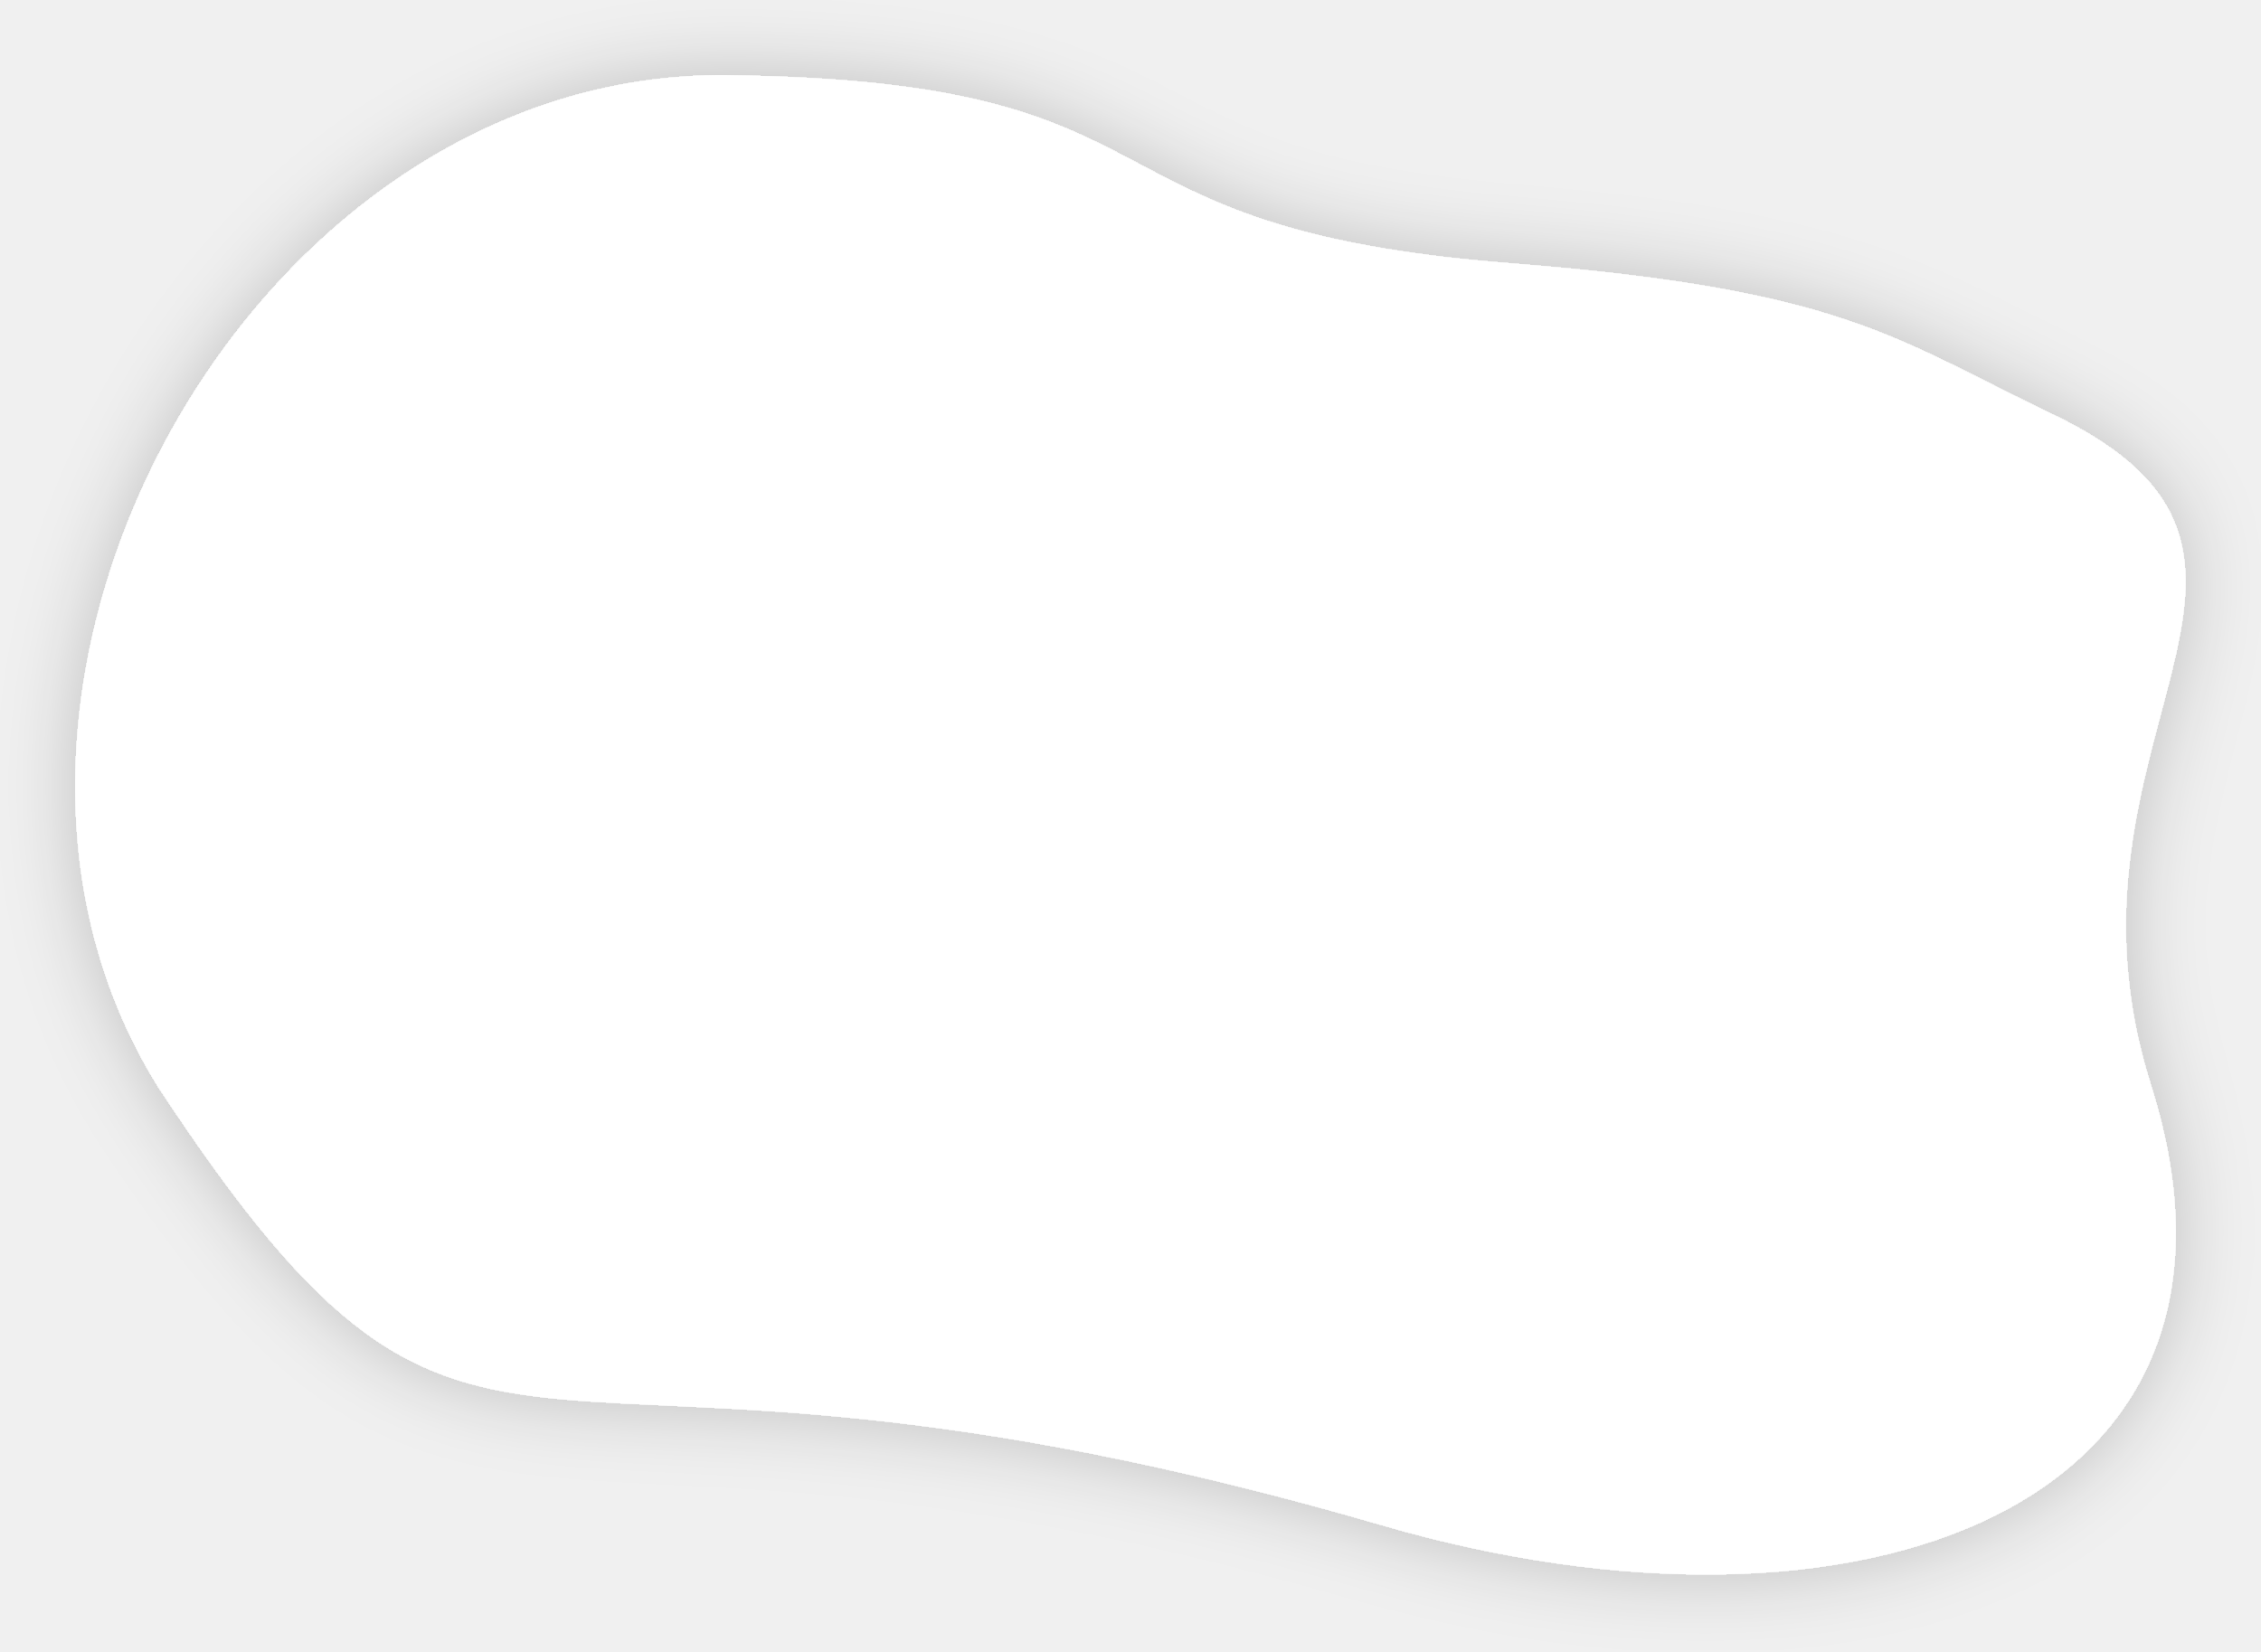
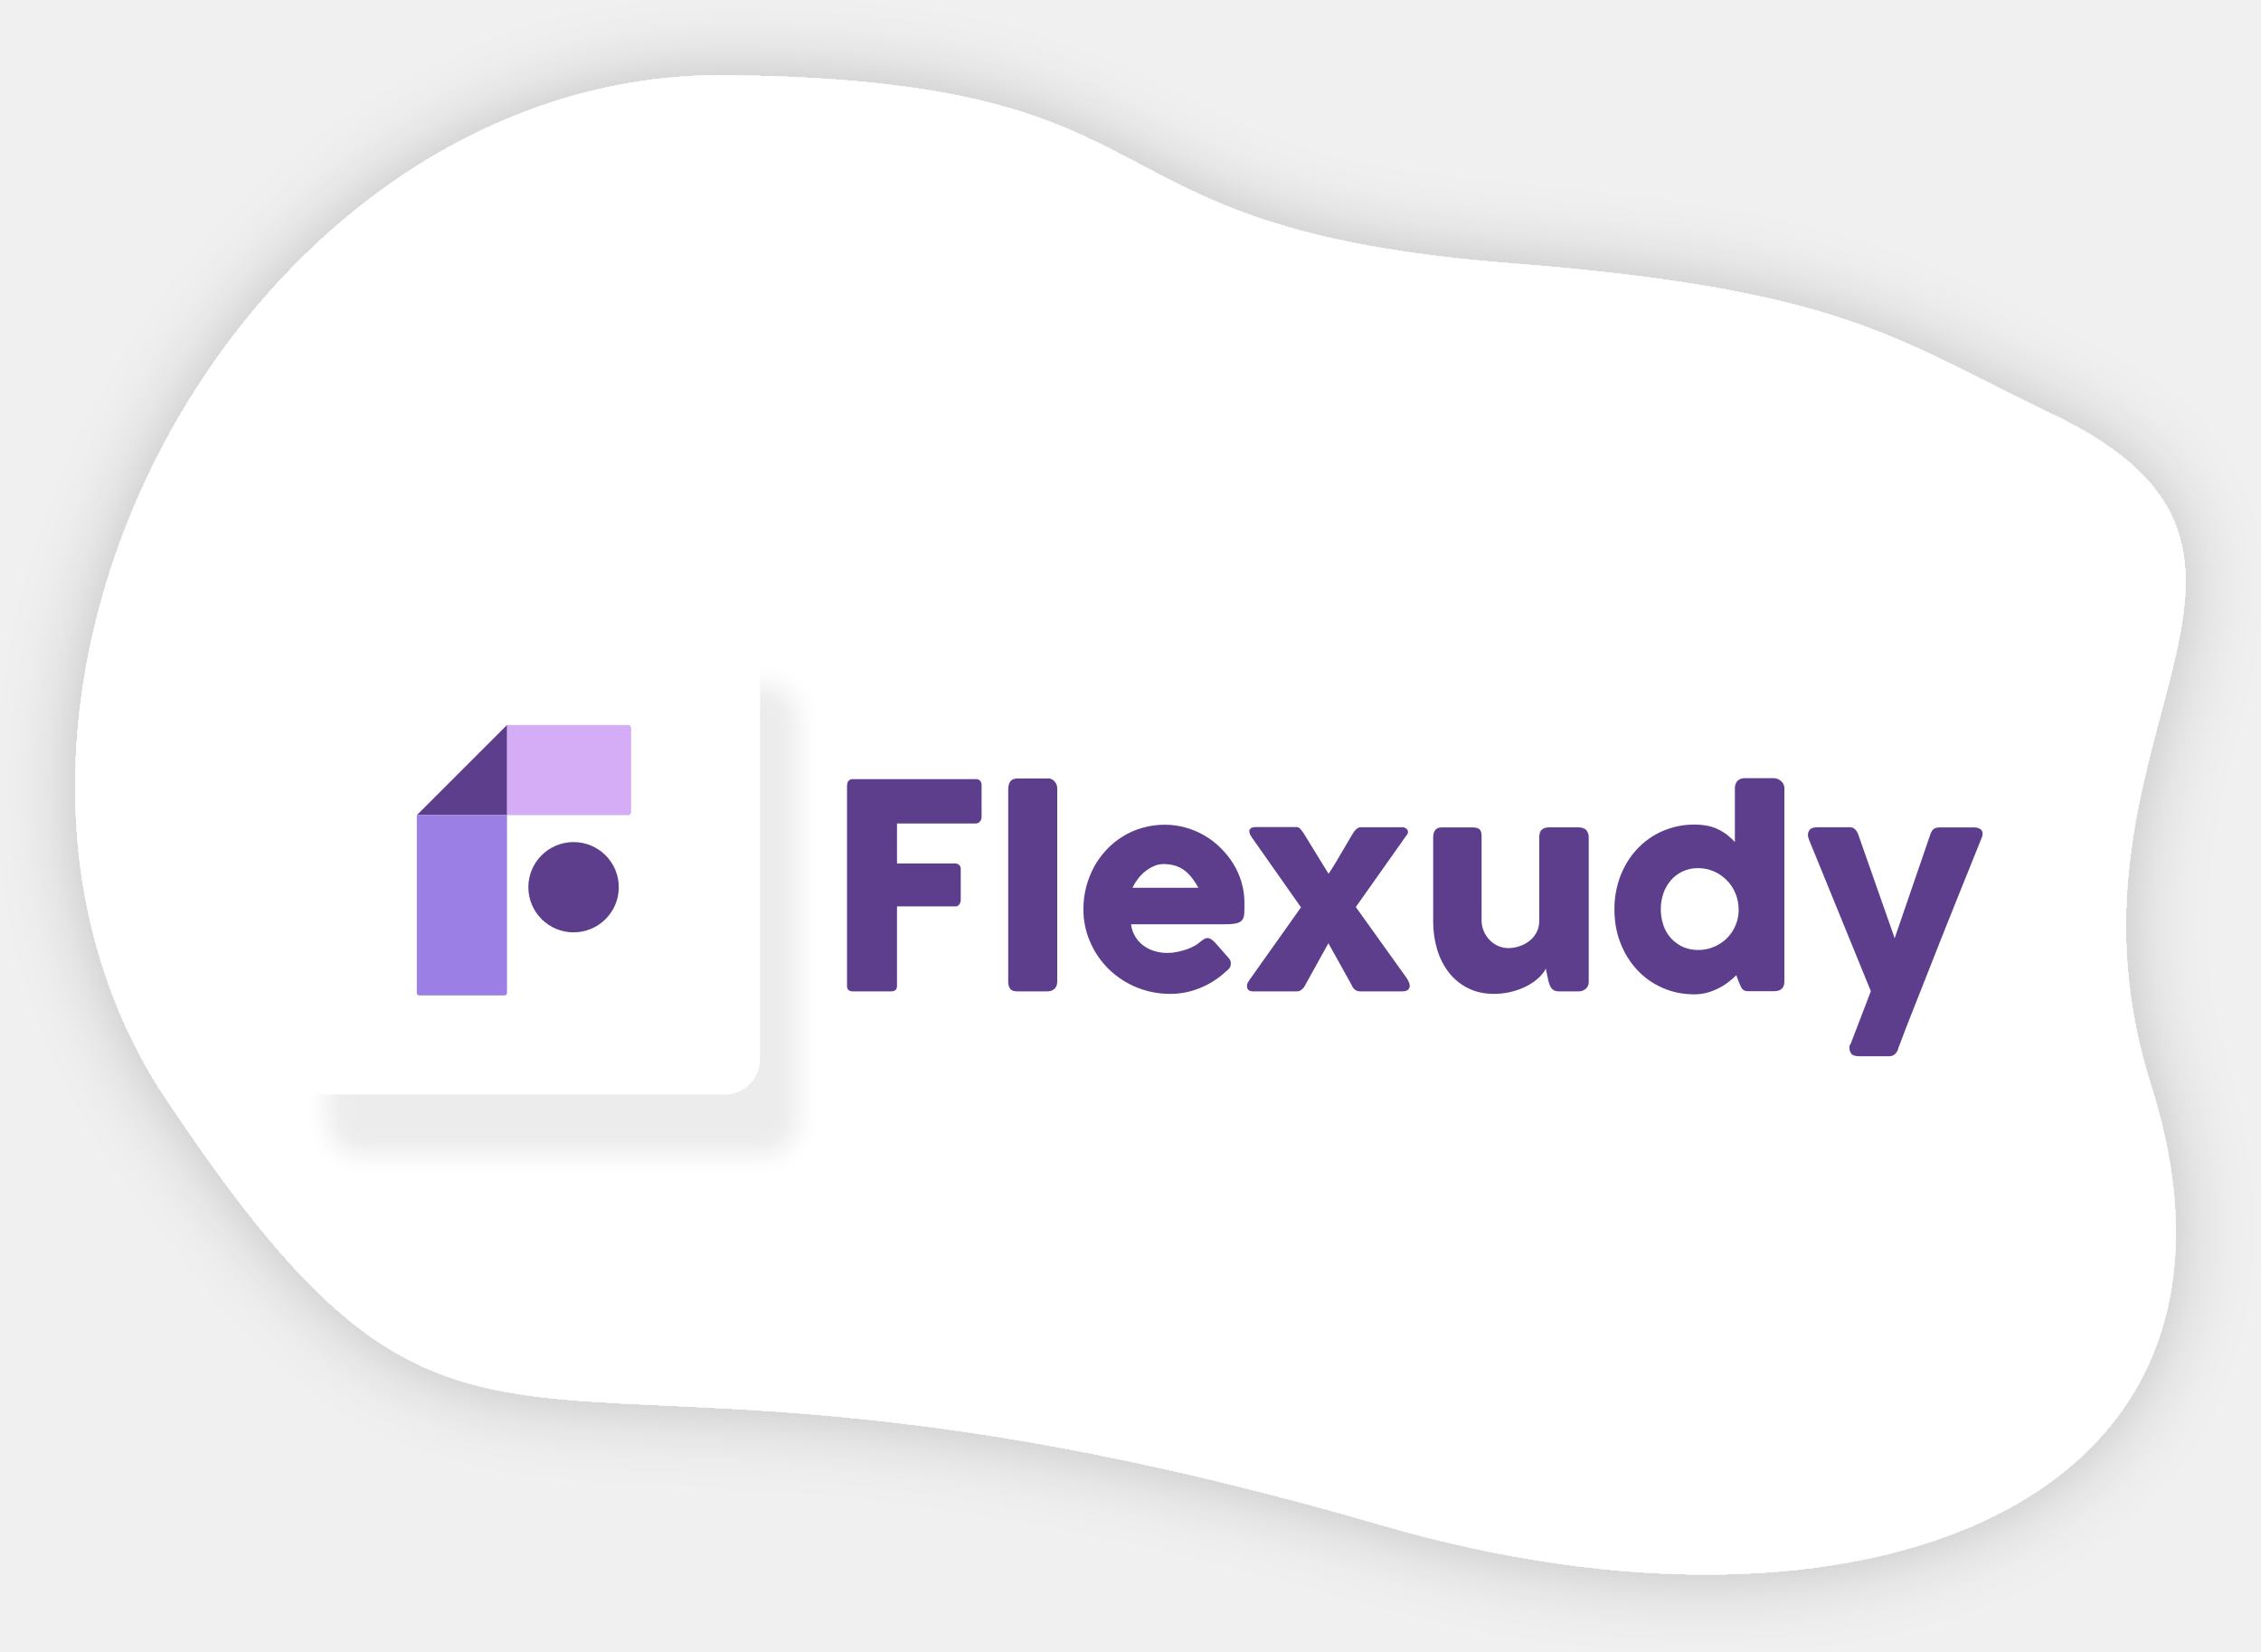
<svg xmlns="http://www.w3.org/2000/svg" width="601" height="439" viewBox="0 0 601 439" fill="none">
  <g filter="url(#filter0_d)">
    <path d="M193.366 20.01C66.865 18.51 -23.405 182.985 41.73 288.484C130.595 423.956 131.733 336.833 367.376 405.51C494.241 442.484 607.241 400.484 571.741 288.484C542.368 195.814 624.713 147.805 545.241 109.984C503.741 90.234 490.741 76.984 401.241 69.984C281.67 60.632 319.866 21.51 193.366 20.01Z" fill="white" />
  </g>
+   <g filter="url(#filter1_d)">
+     <path d="M192.638 166H86.375C81.197 166 77 170.197 77 175.375V281.625C77 286.803 81.197 291 86.375 291H192.638C197.815 291 202.013 286.803 202.013 281.625V175.375C202.013 170.197 197.815 166 192.638 166Z" fill="white" />
+   </g>
+   <path d="M134.803 192.717L110.794 216.716H134.803V192.717Z" fill="#5C3E8D" />
+   <path d="M110.794 216.716V263.977C110.792 264.066 110.809 264.155 110.842 264.238C110.876 264.321 110.926 264.396 110.989 264.46C111.053 264.523 111.128 264.573 111.211 264.606C111.294 264.64 111.383 264.656 111.473 264.655H134.094C134.183 264.656 134.272 264.64 134.355 264.606C134.438 264.573 134.514 264.523 134.577 264.46C134.641 264.396 134.691 264.321 134.724 264.238C134.758 264.155 134.775 264.066 134.773 263.977V216.716H110.794Z" fill="#9C7FE5" />
+   <path d="M167.76 215.92V193.542C167.76 193.437 167.74 193.334 167.7 193.237C167.66 193.14 167.601 193.052 167.527 192.978C167.453 192.904 167.365 192.845 167.268 192.806C167.171 192.766 167.067 192.746 166.962 192.746H134.802V216.716H166.933C167.04 216.719 167.146 216.701 167.246 216.663C167.346 216.624 167.437 216.566 167.514 216.492C167.591 216.418 167.653 216.329 167.695 216.231C167.737 216.132 167.759 216.027 167.76 215.92Z" fill="#D5ADF7" />
+   <path d="M152.462 247.879C159.1 247.879 164.481 242.507 164.481 235.879C164.481 229.252 159.1 223.88 152.462 223.88C145.824 223.88 140.443 229.252 140.443 235.879C140.443 242.507 145.824 247.879 152.462 247.879Z" fill="#5C3E8D" />
+   <path d="M225.19 208.721C225.19 208.221 225.315 207.846 225.565 207.596C225.811 207.323 226.155 207.158 226.523 207.138H259.375C259.917 207.138 260.291 207.304 260.541 207.596C260.807 207.941 260.939 208.37 260.916 208.805V217.266C260.91 217.677 260.763 218.075 260.5 218.391C260.208 218.766 259.834 218.933 259.292 218.933H238.431V229.561H253.837C254.232 229.551 254.616 229.684 254.92 229.936C255.211 230.186 255.378 230.561 255.378 231.104V239.315C255.368 239.719 255.238 240.111 255.003 240.44C254.885 240.617 254.724 240.76 254.534 240.855C254.344 240.95 254.132 240.993 253.92 240.982H238.431V262.113C238.431 263.113 237.89 263.572 236.849 263.572H226.398C225.565 263.447 225.148 262.988 225.148 262.113V208.721H225.19Z" fill="#5C3E8D" />
+   <path d="M268.036 209.597C268.011 208.93 268.201 208.273 268.577 207.722C268.952 207.222 269.577 206.972 270.451 206.972H278.862C279.11 206.988 279.352 207.059 279.569 207.18C279.84 207.309 280.081 207.494 280.276 207.722C280.513 207.959 280.697 208.243 280.818 208.555C280.974 208.894 281.046 209.266 281.026 209.639V260.946C281.026 261.821 280.776 262.488 280.276 262.905C279.777 263.363 279.152 263.572 278.361 263.572H270.408C269.534 263.572 268.868 263.363 268.534 262.905C268.16 262.447 267.993 261.78 267.993 260.946V209.597L268.036 209.597Z" fill="#5C3E8D" />
+   <path d="M325.83 258.319C323.848 260.162 321.548 261.63 319.043 262.654C316.51 263.71 313.792 264.248 311.049 264.238C308.01 264.247 304.998 263.667 302.179 262.529C299.455 261.429 296.967 259.816 294.851 257.777C292.728 255.742 291.029 253.305 289.855 250.609C288.593 247.791 287.954 244.735 287.981 241.647C287.979 239.665 288.23 237.689 288.73 235.771C289.217 233.932 289.916 232.155 290.812 230.477C291.712 228.83 292.817 227.303 294.102 225.934C295.378 224.563 296.835 223.371 298.432 222.392C300.05 221.385 301.802 220.614 303.637 220.099C305.572 219.543 307.577 219.262 309.591 219.266C311.463 219.261 313.326 219.513 315.129 220.016C316.892 220.507 318.585 221.222 320.167 222.142C321.735 223.046 323.177 224.153 324.456 225.434C325.739 226.703 326.871 228.115 327.829 229.644C328.769 231.163 329.498 232.804 329.994 234.52C330.51 236.252 330.776 238.048 330.785 239.855C330.785 241.064 330.785 242.022 330.743 242.773C330.702 243.523 330.535 244.148 330.202 244.566C329.869 245.024 329.369 245.316 328.62 245.482C327.87 245.649 326.788 245.732 325.33 245.732H300.639C300.785 246.951 301.201 248.122 301.856 249.16C302.512 250.198 303.39 251.077 304.428 251.733C305.323 252.31 306.308 252.733 307.343 252.983C308.296 253.223 309.275 253.349 310.258 253.358C311.11 253.356 311.961 253.272 312.797 253.108C313.655 252.93 314.503 252.708 315.337 252.441C316.112 252.166 316.863 251.832 317.586 251.441C318.168 251.112 318.713 250.721 319.21 250.273C319.513 250.029 319.833 249.806 320.168 249.606C320.418 249.455 320.708 249.383 321 249.398C321.328 249.404 321.646 249.506 321.916 249.69C322.287 249.953 322.635 250.245 322.957 250.565L326.58 254.691C326.787 254.928 326.955 255.195 327.08 255.483C327.148 255.727 327.176 255.981 327.163 256.233C327.173 256.654 327.041 257.065 326.788 257.401C326.501 257.739 326.18 258.047 325.83 258.319ZM309.3 229.727C308.411 229.722 307.53 229.907 306.718 230.269C305.881 230.636 305.097 231.112 304.386 231.686C303.642 232.272 302.983 232.96 302.429 233.729C301.883 234.444 301.409 235.212 301.014 236.021H318.543C318.074 235.165 317.546 234.343 316.961 233.562C316.41 232.816 315.767 232.144 315.046 231.561C314.309 230.98 313.478 230.528 312.589 230.227C311.528 229.877 310.416 229.708 309.3 229.727H309.3Z" fill="#5C3E8D" />
+   <path d="M331.493 262.237C331.41 261.903 331.493 261.612 331.66 261.278C331.807 261.002 331.974 260.738 332.159 260.486L345.817 241.23L332.867 222.808C332.649 222.504 332.454 222.183 332.284 221.85C332.14 221.551 332.069 221.222 332.076 220.891C332.089 220.745 332.138 220.604 332.217 220.48C332.297 220.357 332.406 220.254 332.534 220.182C332.784 219.974 333.241 219.891 333.866 219.891H344.65C344.844 219.895 345.034 219.941 345.207 220.028C345.379 220.114 345.531 220.238 345.65 220.391C346.005 220.794 346.326 221.226 346.608 221.683L353.145 232.311C353.561 231.686 354.102 230.894 354.644 229.977C355.227 229.018 355.81 228.06 356.392 227.018C357.017 226.017 357.6 225.017 358.141 224.059C358.683 223.1 359.182 222.266 359.599 221.6C359.886 221.112 360.252 220.676 360.681 220.307C361.016 220.054 361.427 219.922 361.847 219.932H372.715C372.981 219.919 373.247 219.973 373.487 220.09C373.727 220.206 373.934 220.382 374.089 220.599C374.226 220.808 374.285 221.059 374.255 221.308C374.206 221.643 374.044 221.951 373.797 222.183L360.39 241.147L373.756 259.819C374.04 260.206 374.277 260.626 374.463 261.069C374.661 261.44 374.747 261.859 374.713 262.278C374.694 262.456 374.641 262.629 374.555 262.786C374.469 262.944 374.353 263.083 374.213 263.195C373.922 263.445 373.38 263.57 372.631 263.57H361.513C360.473 263.57 359.723 262.986 359.223 261.777L353.103 250.774L346.94 261.902C346.714 262.371 346.387 262.784 345.982 263.111C345.669 263.385 345.274 263.546 344.858 263.569H332.908C332.618 263.57 332.331 263.498 332.075 263.361C331.825 263.236 331.659 262.986 331.492 262.611L331.493 262.237Z" fill="#5C3E8D" />
+   <path d="M421.348 262.987C421.072 263.226 420.744 263.397 420.391 263.487C420.076 263.555 419.754 263.583 419.433 263.571H414.27C413.899 263.57 413.532 263.499 413.187 263.362C412.904 263.216 412.65 263.018 412.438 262.779C412.223 262.517 412.054 262.221 411.938 261.904C411.808 261.577 411.697 261.243 411.605 260.903L410.898 257.527C410.565 258.236 409.982 258.986 409.191 259.778C408.305 260.628 407.311 261.356 406.234 261.945C404.948 262.658 403.577 263.204 402.154 263.571C400.525 264.013 398.845 264.238 397.157 264.238C394.534 264.238 392.244 263.737 390.245 262.737C388.265 261.758 386.529 260.348 385.165 258.611C383.759 256.791 382.7 254.729 382.042 252.525C381.316 250.12 380.951 247.62 380.959 245.107V222.6C380.959 221.725 381.167 221.058 381.542 220.641C381.917 220.183 382.5 219.975 383.332 219.975H391.244C392.243 219.975 392.909 220.141 393.283 220.475C393.657 220.808 393.824 221.475 393.824 222.434V244.774C393.825 245.735 394.023 246.685 394.407 247.566C394.767 248.436 395.29 249.228 395.948 249.9C396.579 250.579 397.345 251.118 398.196 251.484C399.062 251.869 399.998 252.067 400.945 252.068C401.849 252.063 402.747 251.922 403.609 251.651C404.564 251.374 405.465 250.937 406.274 250.359C407.109 249.765 407.805 248.997 408.314 248.108C408.886 247.107 409.174 245.968 409.147 244.815V222.475C409.155 222.077 409.225 221.683 409.355 221.307C409.478 220.952 409.712 220.645 410.021 220.431C410.286 220.28 410.565 220.154 410.854 220.056C411.153 219.983 411.462 219.955 411.77 219.973H419.515C420.514 219.973 421.222 220.223 421.638 220.681C422.084 221.219 422.321 221.9 422.304 222.599V261.027C422.312 261.448 422.212 261.864 422.013 262.236C421.83 262.591 421.557 262.892 421.222 263.111L421.348 262.987Z" fill="#5C3E8D" />
+   <path d="M461.53 259.278C460.869 259.941 460.159 260.554 459.406 261.112C458.603 261.74 457.738 262.284 456.824 262.737C455.866 263.226 454.862 263.617 453.826 263.905C452.727 264.206 451.593 264.36 450.453 264.363C447.331 264.363 444.458 263.78 441.876 262.613C439.319 261.5 437.022 259.868 435.131 257.82C433.213 255.736 431.714 253.302 430.717 250.651C429.634 247.9 429.135 244.941 429.135 241.773C429.117 238.743 429.653 235.734 430.717 232.896C431.799 230.145 433.257 227.769 435.131 225.769C437.022 223.72 439.319 222.088 441.876 220.976C444.58 219.793 447.503 219.197 450.453 219.225C451.614 219.223 452.771 219.334 453.91 219.558C454.892 219.751 455.844 220.074 456.741 220.517C457.581 220.919 458.376 221.408 459.114 221.976C459.833 222.557 460.514 223.183 461.154 223.851V209.513C461.132 208.826 461.37 208.157 461.82 207.638C462.278 207.138 462.944 206.888 463.819 206.888H471.522C471.851 206.901 472.175 206.972 472.479 207.096C472.815 207.22 473.125 207.403 473.395 207.638C473.683 207.857 473.912 208.143 474.062 208.471C474.232 208.807 474.318 209.179 474.311 209.555V260.904C474.311 262.654 473.396 263.53 471.522 263.53H464.776C464.408 263.553 464.039 263.496 463.694 263.363C463.451 263.244 463.238 263.073 463.069 262.863C462.875 262.61 462.72 262.329 462.611 262.029C462.486 261.696 462.32 261.321 462.111 260.861L461.53 259.278ZM441.46 241.772C441.458 243.218 441.697 244.655 442.167 246.023C442.589 247.289 443.27 248.453 444.166 249.441C445.05 250.399 446.11 251.178 447.289 251.733C448.575 252.297 449.966 252.581 451.37 252.567C452.783 252.582 454.185 252.313 455.492 251.775C456.74 251.267 457.884 250.532 458.864 249.608C459.848 248.671 460.64 247.553 461.196 246.315C461.787 245.046 462.113 243.671 462.154 242.272V241.772C462.151 240.328 461.869 238.898 461.321 237.562C460.802 236.253 460.023 235.062 459.031 234.061C458.056 233.058 456.896 232.252 455.617 231.686C454.264 231.097 452.803 230.798 451.328 230.81C449.919 230.794 448.525 231.093 447.247 231.686C446.049 232.246 444.984 233.056 444.124 234.061C443.236 235.087 442.557 236.276 442.126 237.562C441.672 238.919 441.447 240.342 441.46 241.772Z" fill="#5C3E8D" />
+   <path d="M480.85 223.226C480.475 222.309 480.475 221.517 480.85 220.891C481.225 220.225 481.974 219.933 483.182 219.933H491.676C491.937 219.92 492.197 219.962 492.441 220.055C492.684 220.148 492.906 220.291 493.092 220.475C493.463 220.853 493.748 221.308 493.924 221.808L503.626 249.442L513.12 221.808C513.37 221.058 513.703 220.6 514.077 220.35C514.452 220.1 514.993 219.975 515.701 219.975H524.529C525.04 219.954 525.55 220.04 526.028 220.225C526.35 220.366 526.625 220.598 526.819 220.891C526.977 221.184 527.036 221.521 526.985 221.85C526.952 222.212 526.854 222.565 526.694 222.892C525.819 225.059 524.862 227.393 523.863 229.936C522.822 232.478 521.781 235.145 520.656 237.896C519.532 240.647 518.408 243.481 517.284 246.315C516.159 249.149 515.035 251.984 513.952 254.734C512.87 257.485 511.829 260.111 510.83 262.653C509.83 265.196 508.914 267.489 508.082 269.614C507.249 271.739 506.499 273.573 505.916 275.199C505.291 276.782 504.834 278.033 504.501 278.908L504.584 278.741C504.447 279.317 504.143 279.839 503.71 280.242C503.303 280.62 502.766 280.829 502.211 280.825H494.3C493.259 280.825 492.551 280.617 492.176 280.242C491.801 279.825 491.593 279.241 491.593 278.491C491.577 278.262 491.62 278.032 491.718 277.824C491.801 277.658 491.843 277.574 491.926 277.533L497.298 263.528L480.85 223.226Z" fill="#5C3E8D" />
  <defs>
    <filter id="filter0_d" x="0" y="0" width="600.947" height="438.61" filterUnits="userSpaceOnUse" color-interpolation-filters="sRGB">
      <feFlood flood-opacity="0" result="BackgroundImageFix" />
      <feColorMatrix in="SourceAlpha" type="matrix" values="0 0 0 0 0 0 0 0 0 0 0 0 0 0 0 0 0 0 127 0" result="hardAlpha" />
      <feOffset />
      <feGaussianBlur stdDeviation="10" />
      <feComposite in2="hardAlpha" operator="out" />
      <feColorMatrix type="matrix" values="0 0 0 0 0 0 0 0 0 0 0 0 0 0 0 0 0 0 0.2 0" />
      <feBlend mode="normal" in2="BackgroundImageFix" result="effect1_dropShadow" />
      <feBlend mode="normal" in="SourceGraphic" in2="effect1_dropShadow" result="shape" />
    </filter>
+     <filter id="filter1_d" x="77" y="166" width="141.013" height="147" filterUnits="userSpaceOnUse" color-interpolation-filters="sRGB">
+       <feFlood flood-opacity="0" result="BackgroundImageFix" />
+       <feColorMatrix in="SourceAlpha" type="matrix" values="0 0 0 0 0 0 0 0 0 0 0 0 0 0 0 0 0 0 127 0" result="hardAlpha" />
+       <feOffset dx="10" dy="16" />
+       <feGaussianBlur stdDeviation="3" />
+       <feColorMatrix type="matrix" values="0 0 0 0 0.059 0 0 0 0 0.055 0 0 0 0 0.055 0 0 0 0.078 0" />
+       <feBlend mode="normal" in2="BackgroundImageFix" result="effect1_dropShadow" />
+       <feBlend mode="normal" in="SourceGraphic" in2="effect1_dropShadow" result="shape" />
+     </filter>
  </defs>
</svg>
